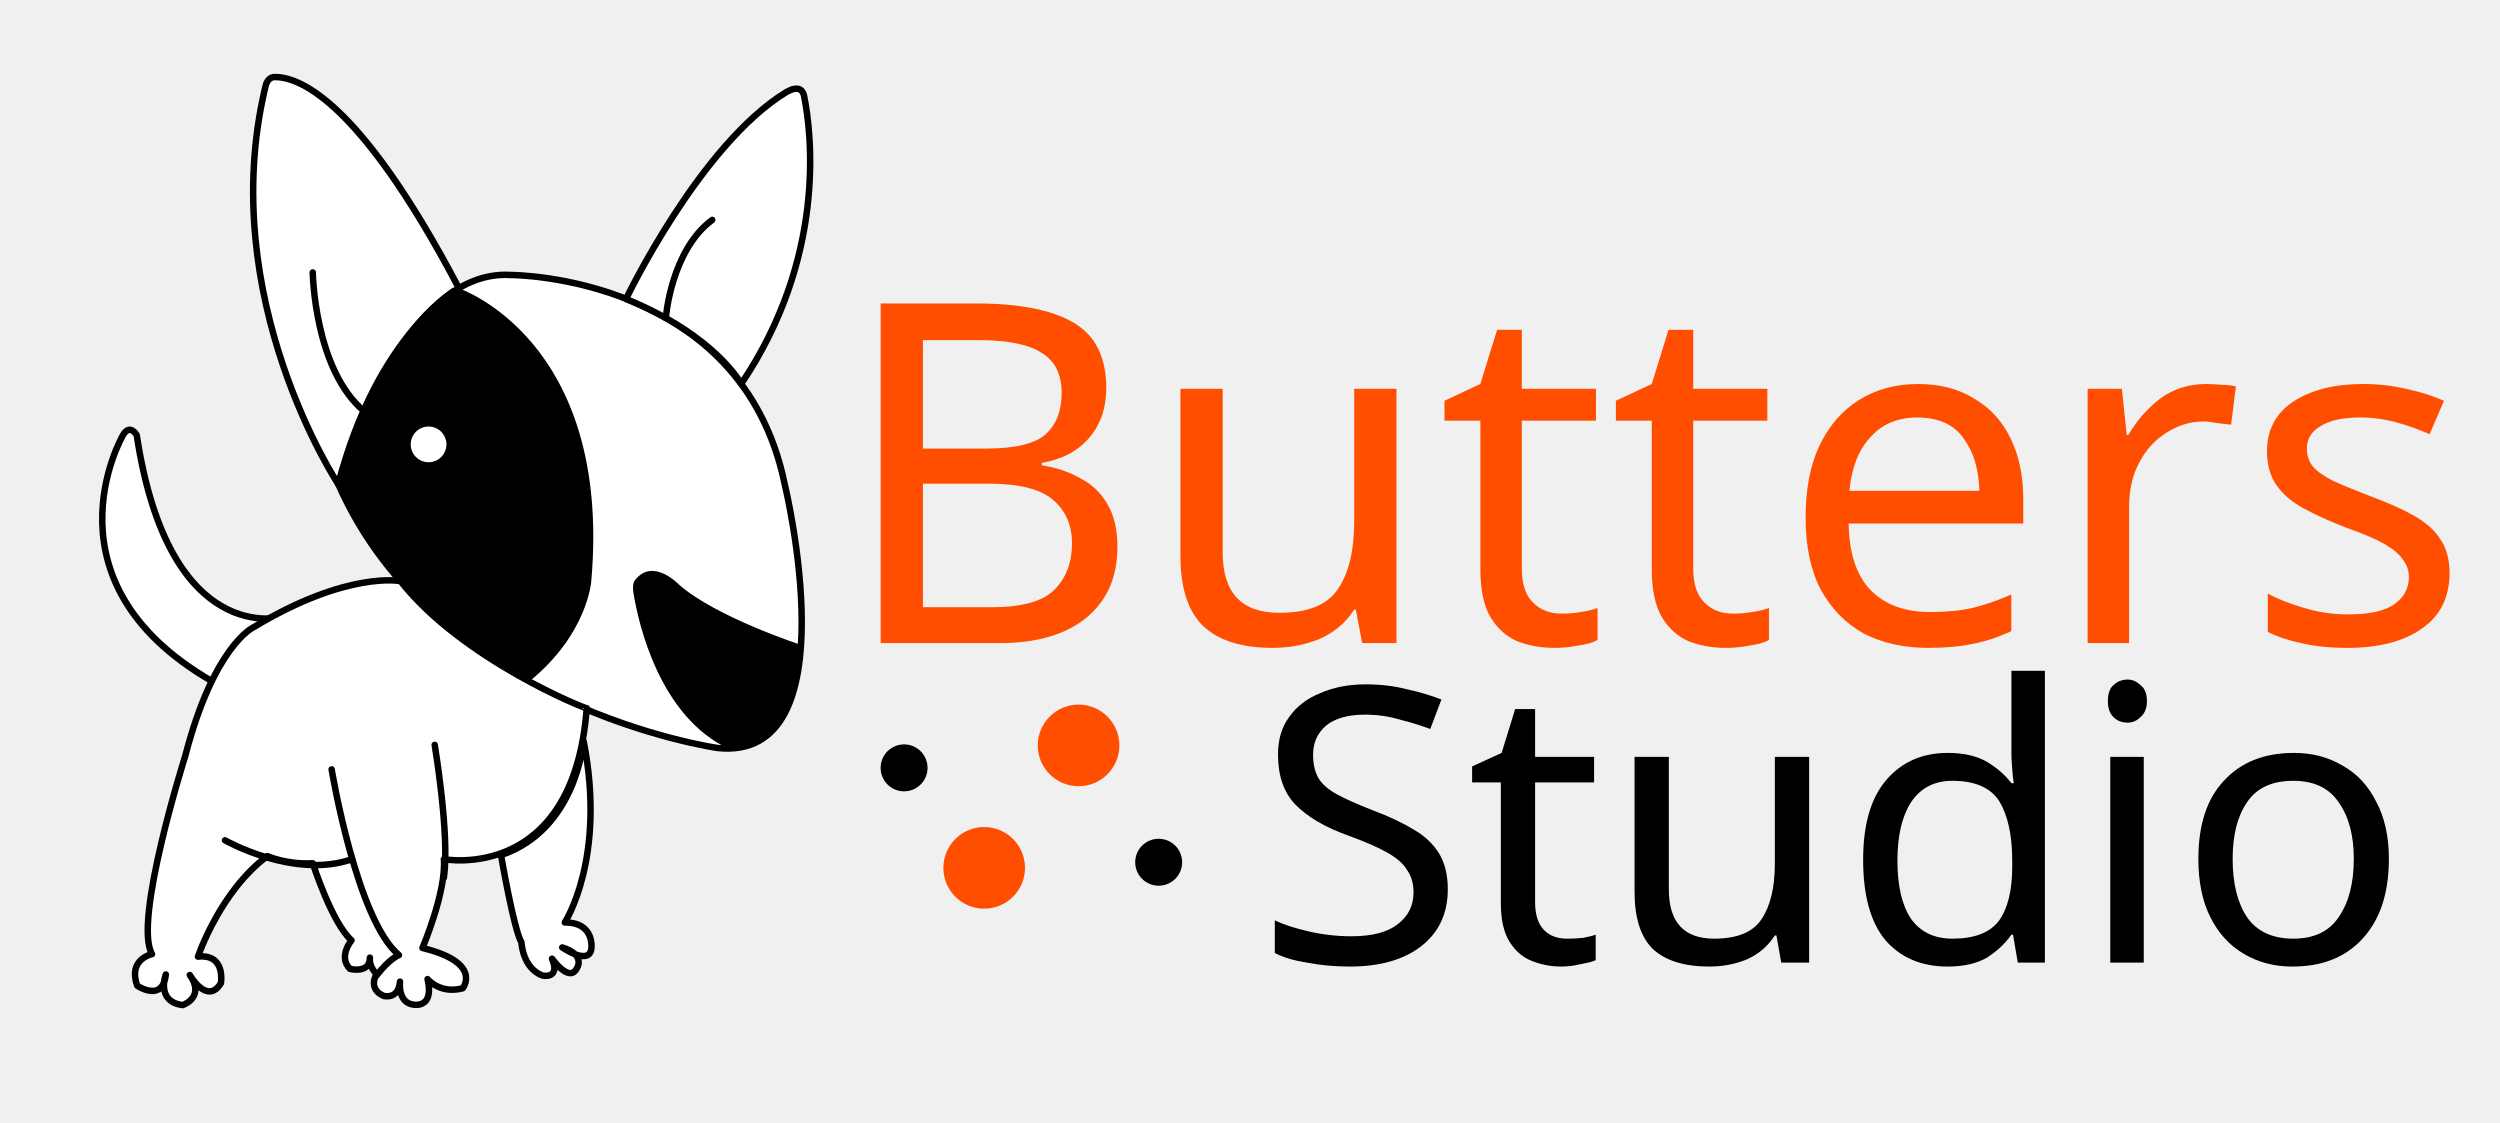
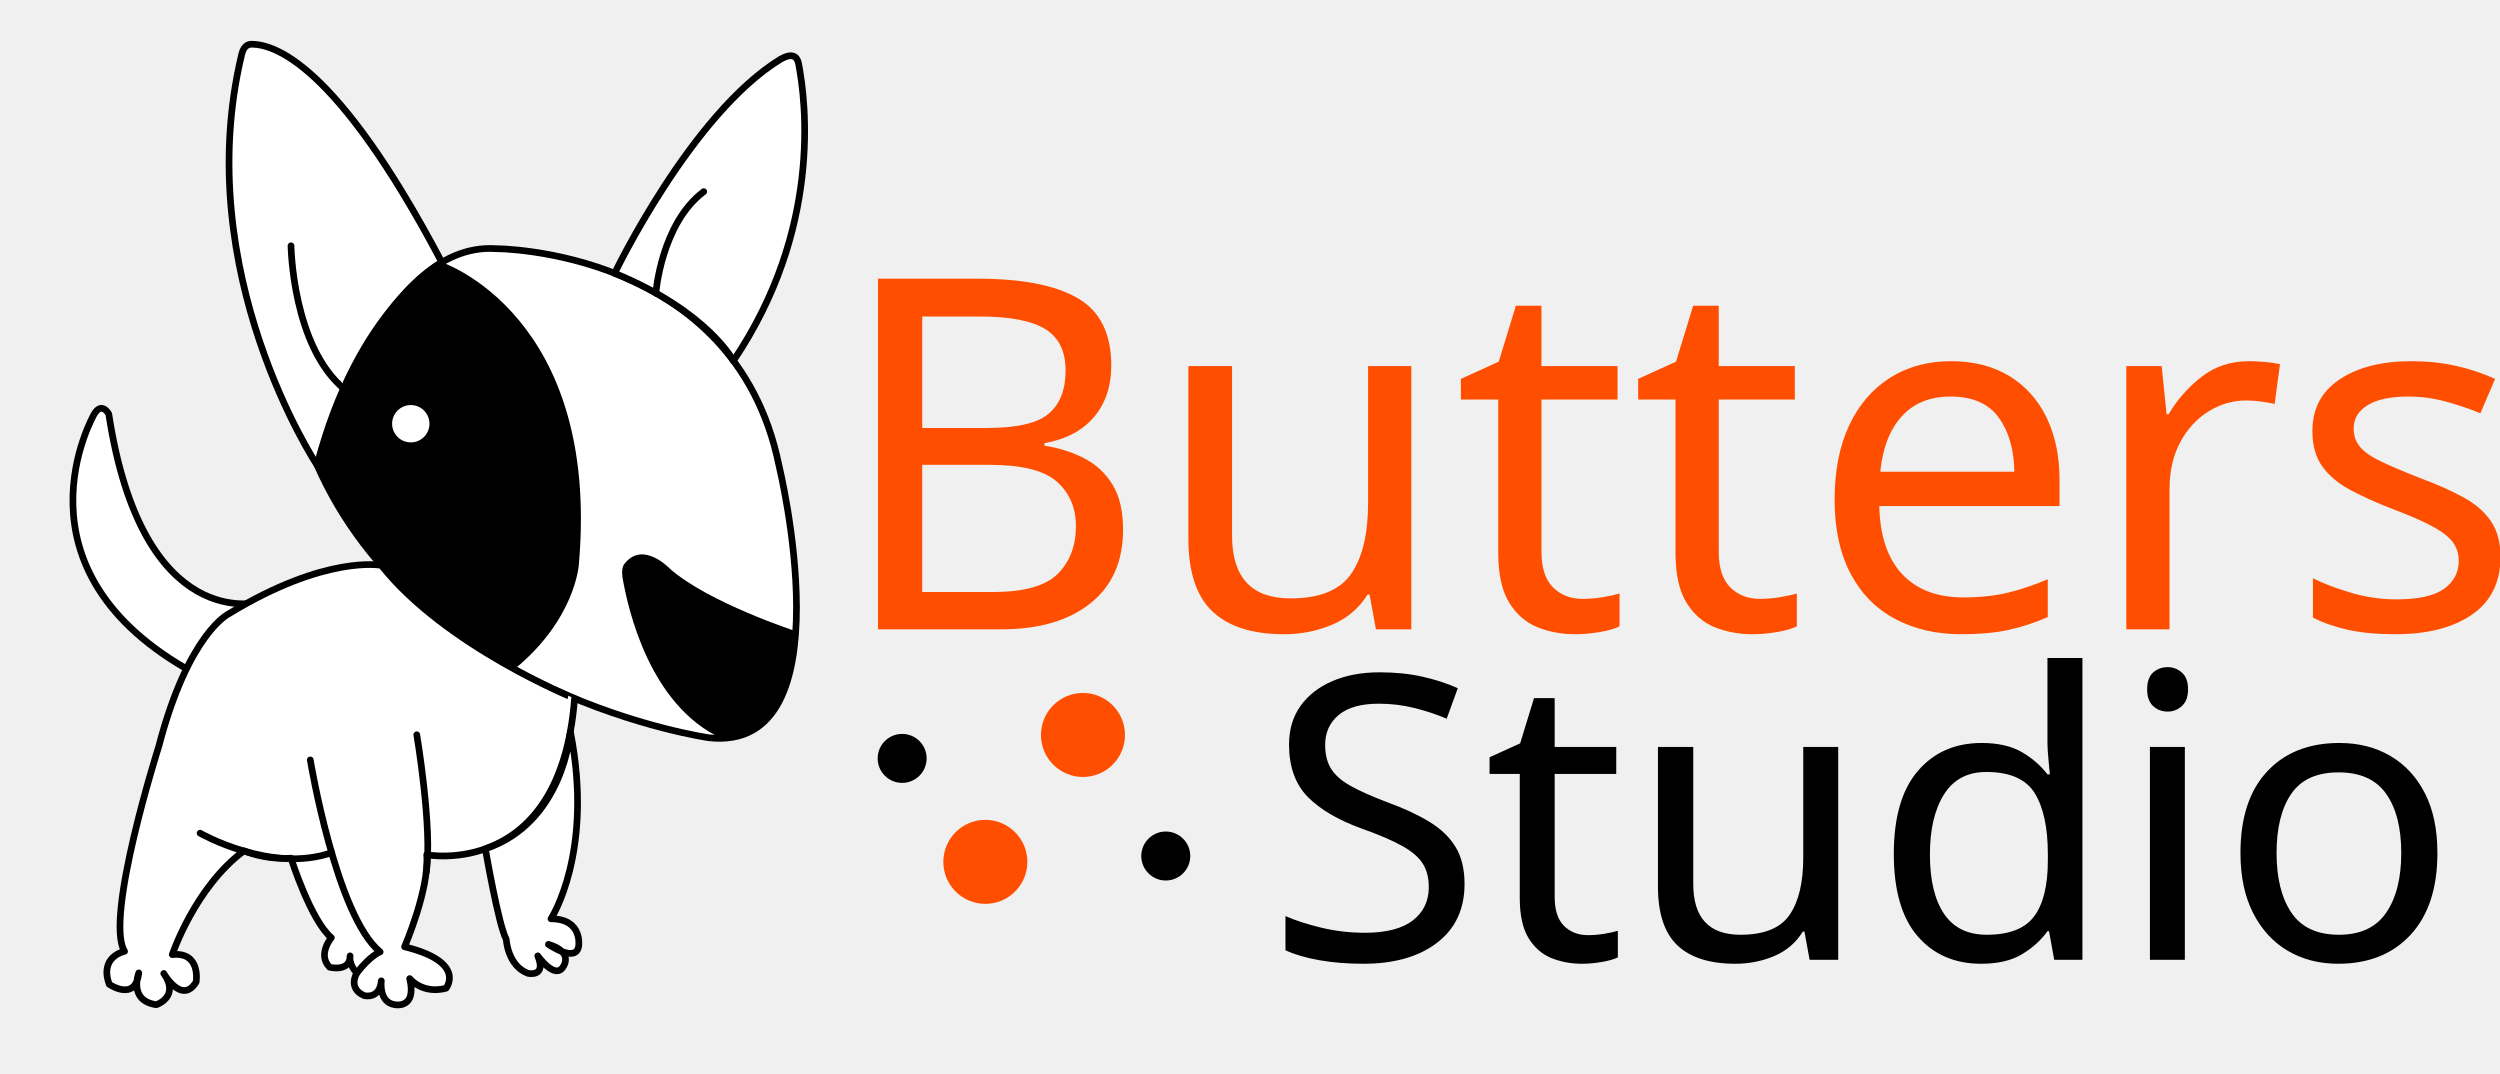
- <svg xmlns="http://www.w3.org/2000/svg" version="1.1" id="Layer_1" x="0px" y="0px" viewBox="0 0 49 22" style="enable-background:new 0 0 49 22;" xml:space="preserve">
+ <svg xmlns="http://www.w3.org/2000/svg" version="1.1" id="Layer_1" x="0px" y="0px" viewBox="0 0 885 380" style="enable-background:new 0 0 885 380;" xml:space="preserve">
  <style type="text/css">
- 	.st0{fill:#FFFFFF;stroke:#000000;stroke-width:0.127;stroke-linecap:round;stroke-linejoin:round;stroke-miterlimit:10;}
- 	.st1{fill:none;stroke:#000000;stroke-width:0.127;stroke-linecap:round;stroke-linejoin:round;stroke-miterlimit:10;}
+ 	.st0{fill:#FFFFFF;stroke:#000000;stroke-width:2.369;stroke-linecap:round;stroke-linejoin:round;stroke-miterlimit:10;}
+ 	.st1{fill:none;stroke:#000000;stroke-width:2.369;stroke-linecap:round;stroke-linejoin:round;stroke-miterlimit:10;}
	.st2{fill:#FFFFFF;}
	.st3{fill:#FF4E00;}
	.st4{font-family:'Depot-Bold';}
- 	.st5{font-size:9.306px;}
- 	.st6{font-size:7.525px;}
+ 	.st5{font-size:173.838px;}
+ 	.st6{font-size:140.567px;}
</style>
  <g>
    <g>
      <g>
        <g>
-           <path class="st0" d="M5.54,12.09c0,0-2.22,0.64-2.86-3.56c0,0-0.13-0.24-0.27,0c0,0-1.72,2.95,1.92,4.92      C4.32,13.45,4.63,12.32,5.54,12.09z" />
-           <path class="st0" d="M6.63,9.49c0,0-2.42-3.65-1.43-7.78c0.01-0.06,0.05-0.2,0.19-0.2c0.4,0,1.59,0.31,3.6,4.13      C8.99,5.65,7.4,6.52,6.63,9.49z" />
-           <path class="st0" d="M6.63,9.49c0,0,1.19-4.25,3.39-4.1c0,0,4.52,0,5.36,4.1c0,0,1.33,5.46-1.32,5.17      C14.06,14.66,8.57,13.88,6.63,9.49z" />
-           <path class="st0" d="M12.27,5.86c0,0,1.45-3.03,3.15-4.06c0.22-0.12,0.31-0.05,0.34,0.08c0.15,0.74,0.44,3.16-1.23,5.64      C14.52,7.52,14.03,6.58,12.27,5.86z" />
-           <path class="st0" d="M7.85,11.39c0,0-1.04-0.21-2.89,0.91c0,0-0.77,0.36-1.33,2.52c0,0-1.03,3.25-0.65,3.88      c0,0-0.48,0.1-0.29,0.62c0,0,0.5,0.34,0.56-0.22c0,0-0.2,0.53,0.33,0.6c0,0,0.45-0.15,0.14-0.59c0,0,0.34,0.6,0.61,0.16      c0,0,0.1-0.58-0.45-0.52c0,0,0.43-1.28,1.36-1.97c0,0,0.38,0.17,0.89,0.14c0,0,0.38,1.18,0.76,1.51c0,0-0.27,0.32-0.03,0.56      c0,0,0.39,0.1,0.39-0.22c0,0-0.03,0.16,0.13,0.32c0,0-0.18,0.29,0.14,0.43c0,0,0.29,0.08,0.32-0.28c0,0-0.05,0.41,0.26,0.45      c0,0,0.42,0.09,0.28-0.5c0,0,0.24,0.3,0.69,0.18c0,0,0.4-0.5-0.79-0.79c0,0,0.47-1.1,0.42-1.74c0,0,2.54,0.48,2.8-2.96      C11.51,13.91,9.06,12.93,7.85,11.39z" />
-           <path class="st0" d="M9.82,16.76c0,0,0.25,1.46,0.4,1.71c0,0,0.02,0.5,0.41,0.65c0,0,0.36,0.08,0.19-0.33      c0,0,0.33,0.47,0.48,0.2c0,0,0.2-0.27-0.28-0.42c0,0,0.52,0.36,0.57,0.03c0,0,0.08-0.52-0.52-0.52c0,0,0.82-1.25,0.37-3.55      C11.43,14.54,11.3,16.26,9.82,16.76z" />
-           <path class="st1" d="M6.5,15.08c0,0,0.49,2.95,1.32,3.64c0,0-0.18,0.06-0.44,0.4" />
-           <path class="st1" d="M4.41,16.47c0,0,1.35,0.77,2.49,0.37" />
-           <path class="st1" d="M8.52,14.6c0,0,0.3,1.79,0.18,2.6" />
+           <path class="st0" d="M91.97,213.11c0,0-41.4,11.86-53.47-66.56c0,0-2.41-4.52-5.13,0c0,0-32.07,55.2,35.84,91.99      C69.21,238.55,74.86,217.54,91.97,213.11z" />
+           <path class="st0" d="M112.25,164.65c0,0-45.21-68.11-26.73-145.24c0.25-1.05,0.92-3.77,3.57-3.76      c7.42,0.04,29.69,5.8,67.32,77.21C156.41,92.86,126.6,109.21,112.25,164.65z" />
+           <path class="st0" d="M112.25,164.65c0,0,22.18-79.41,63.34-76.62c0,0,84.45,0.01,100.14,76.62c0,0,24.85,101.95-24.73,96.52      C251,261.17,148.45,246.69,112.25,164.65z" />
+           <path class="st0" d="M217.58,96.73c0,0,27.14-56.51,58.78-75.8c4.05-2.28,5.78-1.01,6.31,1.45      c2.72,13.86,8.22,59.04-23.05,105.34C259.62,127.72,250.52,110.24,217.58,96.73z" />
+           <path class="st0" d="M134.99,200.14c0,0-19.51-3.9-53.9,17.08c0,0-14.36,6.69-24.93,47.16c0,0-19.3,60.72-12.06,72.39      c0,0-9.05,1.81-5.43,11.66c0,0,9.25,6.43,10.46-4.02c0,0-3.82,9.85,6.23,11.26c0,0,8.45-2.82,2.61-11.06      c0,0,6.43,11.26,11.46,3.02c0,0,1.81-10.76-8.45-9.7c0,0,8-23.88,25.42-36.75c0,0,7.16,3.22,16.61,2.61      c0,0,7.04,22.12,14.28,28.15c0,0-5.03,6.03-0.6,10.46c0,0,7.24,1.81,7.24-4.02c0,0-0.6,3.02,2.41,6.03c0,0-3.42,5.43,2.61,8.04      c0,0,5.45,1.41,6.04-5.23c0,0-1.02,7.64,4.81,8.45c0,0,7.84,1.61,5.23-9.25c0,0,4.42,5.63,12.87,3.42c0,0,7.44-9.25-14.68-14.68      c0,0,8.85-20.51,7.84-32.57c0,0,47.38,8.97,52.34-55.34C203.41,247.25,157.72,228.8,134.99,200.14z" />
+           <path class="st0" d="M171.81,300.49c0,0,4.69,27.18,7.4,32.01c0,0,0.45,9.35,7.69,12.06c0,0,6.64,1.51,3.47-6.18      c0,0,6.18,8.75,9.05,3.77c0,0,3.77-5.13-5.28-7.84c0,0,9.8,6.79,10.71,0.6c0,0,1.51-9.65-9.8-9.65c0,0,15.33-23.43,6.86-66.27      C201.9,258.99,199.6,291.15,171.81,300.49z" />
+           <path class="st1" d="M109.84,269.01c0,0,9.14,55.19,24.73,67.96c0,0-3.42,1.21-8.24,7.44" />
+           <path class="st1" d="M70.83,294.95c0,0,25.15,14.38,46.56,6.89" />
+           <path class="st1" d="M147.54,260.11c0,0,5.64,33.52,3.35,48.58" />
        </g>
-         <path d="M8.99,5.65c0,0,3.01,1,2.6,5.73c0,0-0.06,1.04-1.22,1.98c0,0-2.53-1.15-3.74-3.87C6.63,9.49,7.35,6.75,8.99,5.65z" />
-         <path d="M15.7,12.64c0,0-1.66-0.54-2.39-1.18c0,0-0.52-0.55-0.87-0.08c-0.02,0.02-0.05,0.11-0.02,0.27     c0.1,0.59,0.51,2.4,1.87,3.03C14.29,14.67,15.56,14.85,15.7,12.64z" />
-         <path class="st0" d="M6.13,5.34c0,0,0.03,1.92,1.02,2.73" />
-         <circle class="st2" cx="8.4" cy="8.71" r="0.35" />
+         <path d="M156.41,92.86c0,0,56.26,18.6,48.5,106.99c0,0-1.18,19.4-22.81,37.04c0,0-47.27-21.39-69.85-72.25     C112.25,164.65,125.81,113.45,156.41,92.86z" />
+         <path d="M281.69,223.44c0,0-31.04-10.15-44.56-22.13c0,0-9.77-10.33-16.27-1.45c-0.32,0.44-0.93,2.05-0.42,4.97     c1.93,11,9.53,44.8,34.97,56.55C255.41,261.38,279.09,264.78,281.69,223.44z" />
+         <path class="st0" d="M103.02,87.01c0,0,0.5,35.87,19.15,50.96" />
+         <circle class="st2" cx="145.42" cy="150" r="6.61" />
      </g>
-       <path class="st0" d="M13.05,6.23c0,0,0.1-1.32,0.91-1.92" />
+       <path class="st0" d="M232.17,103.74c0,0,1.91-24.62,16.96-35.9" />
    </g>
    <g>
      <g>
-         <text transform="matrix(1 0 0 1 16.355 12.6047)" class="st3 st4 st5">Butters</text>
+         <text transform="matrix(1 0 0 1 293.9536 222.7847)" class="st3 st4 st5">Butters</text>
      </g>
-       <text transform="matrix(1 0 0 1 24.5957 18.8664)" class="st4 st6">Studio</text>
+       <text transform="matrix(1 0 0 1 447.8853 339.7632)" class="st4 st6">Studio</text>
    </g>
    <g>
      <g>
        <g>
-           <circle class="st3" cx="21.14" cy="14.61" r="0.8" />
+           <circle class="st3" cx="383.37" cy="260.18" r="14.87" />
        </g>
        <g>
-           <circle class="st3" cx="19.29" cy="17.01" r="0.8" />
+           <circle class="st3" cx="348.81" cy="305.1" r="14.87" />
        </g>
-         <circle cx="22.71" cy="16.9" r="0.46" />
-         <circle cx="17.72" cy="15.05" r="0.46" />
+         <circle cx="412.68" cy="303.03" r="8.67" />
+         <circle cx="319.36" cy="268.47" r="8.67" />
      </g>
    </g>
  </g>
</svg>
